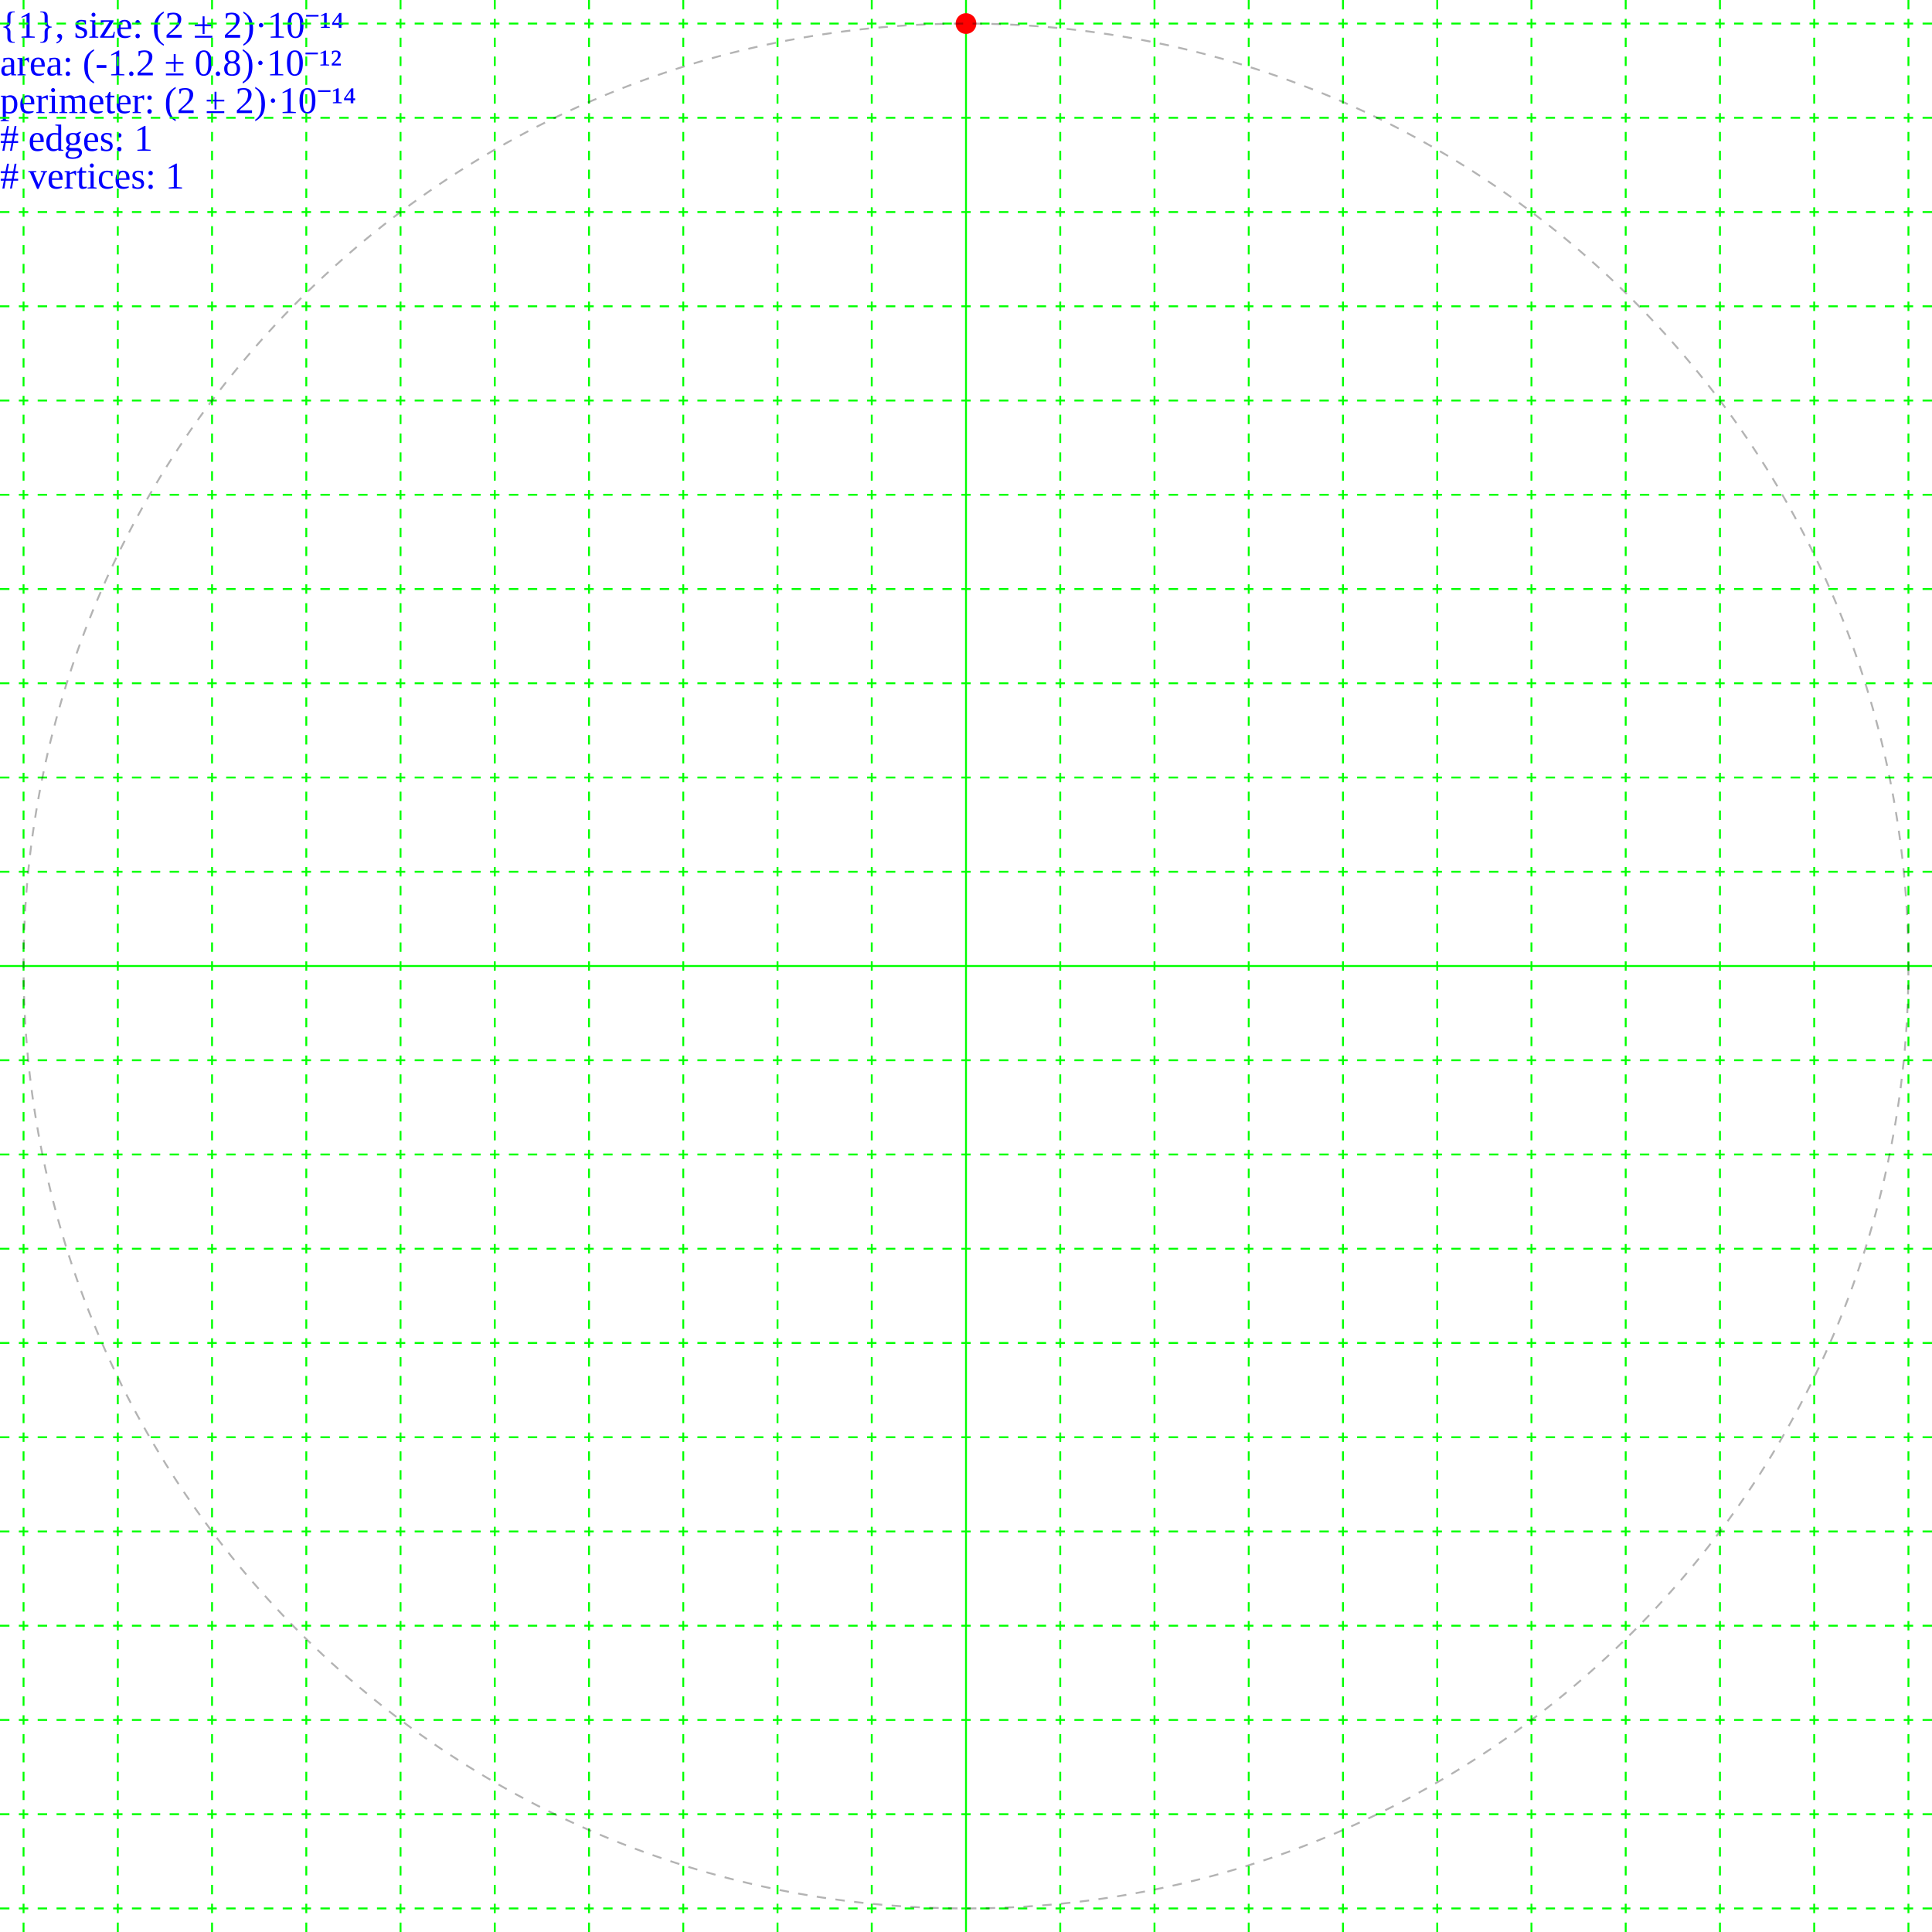
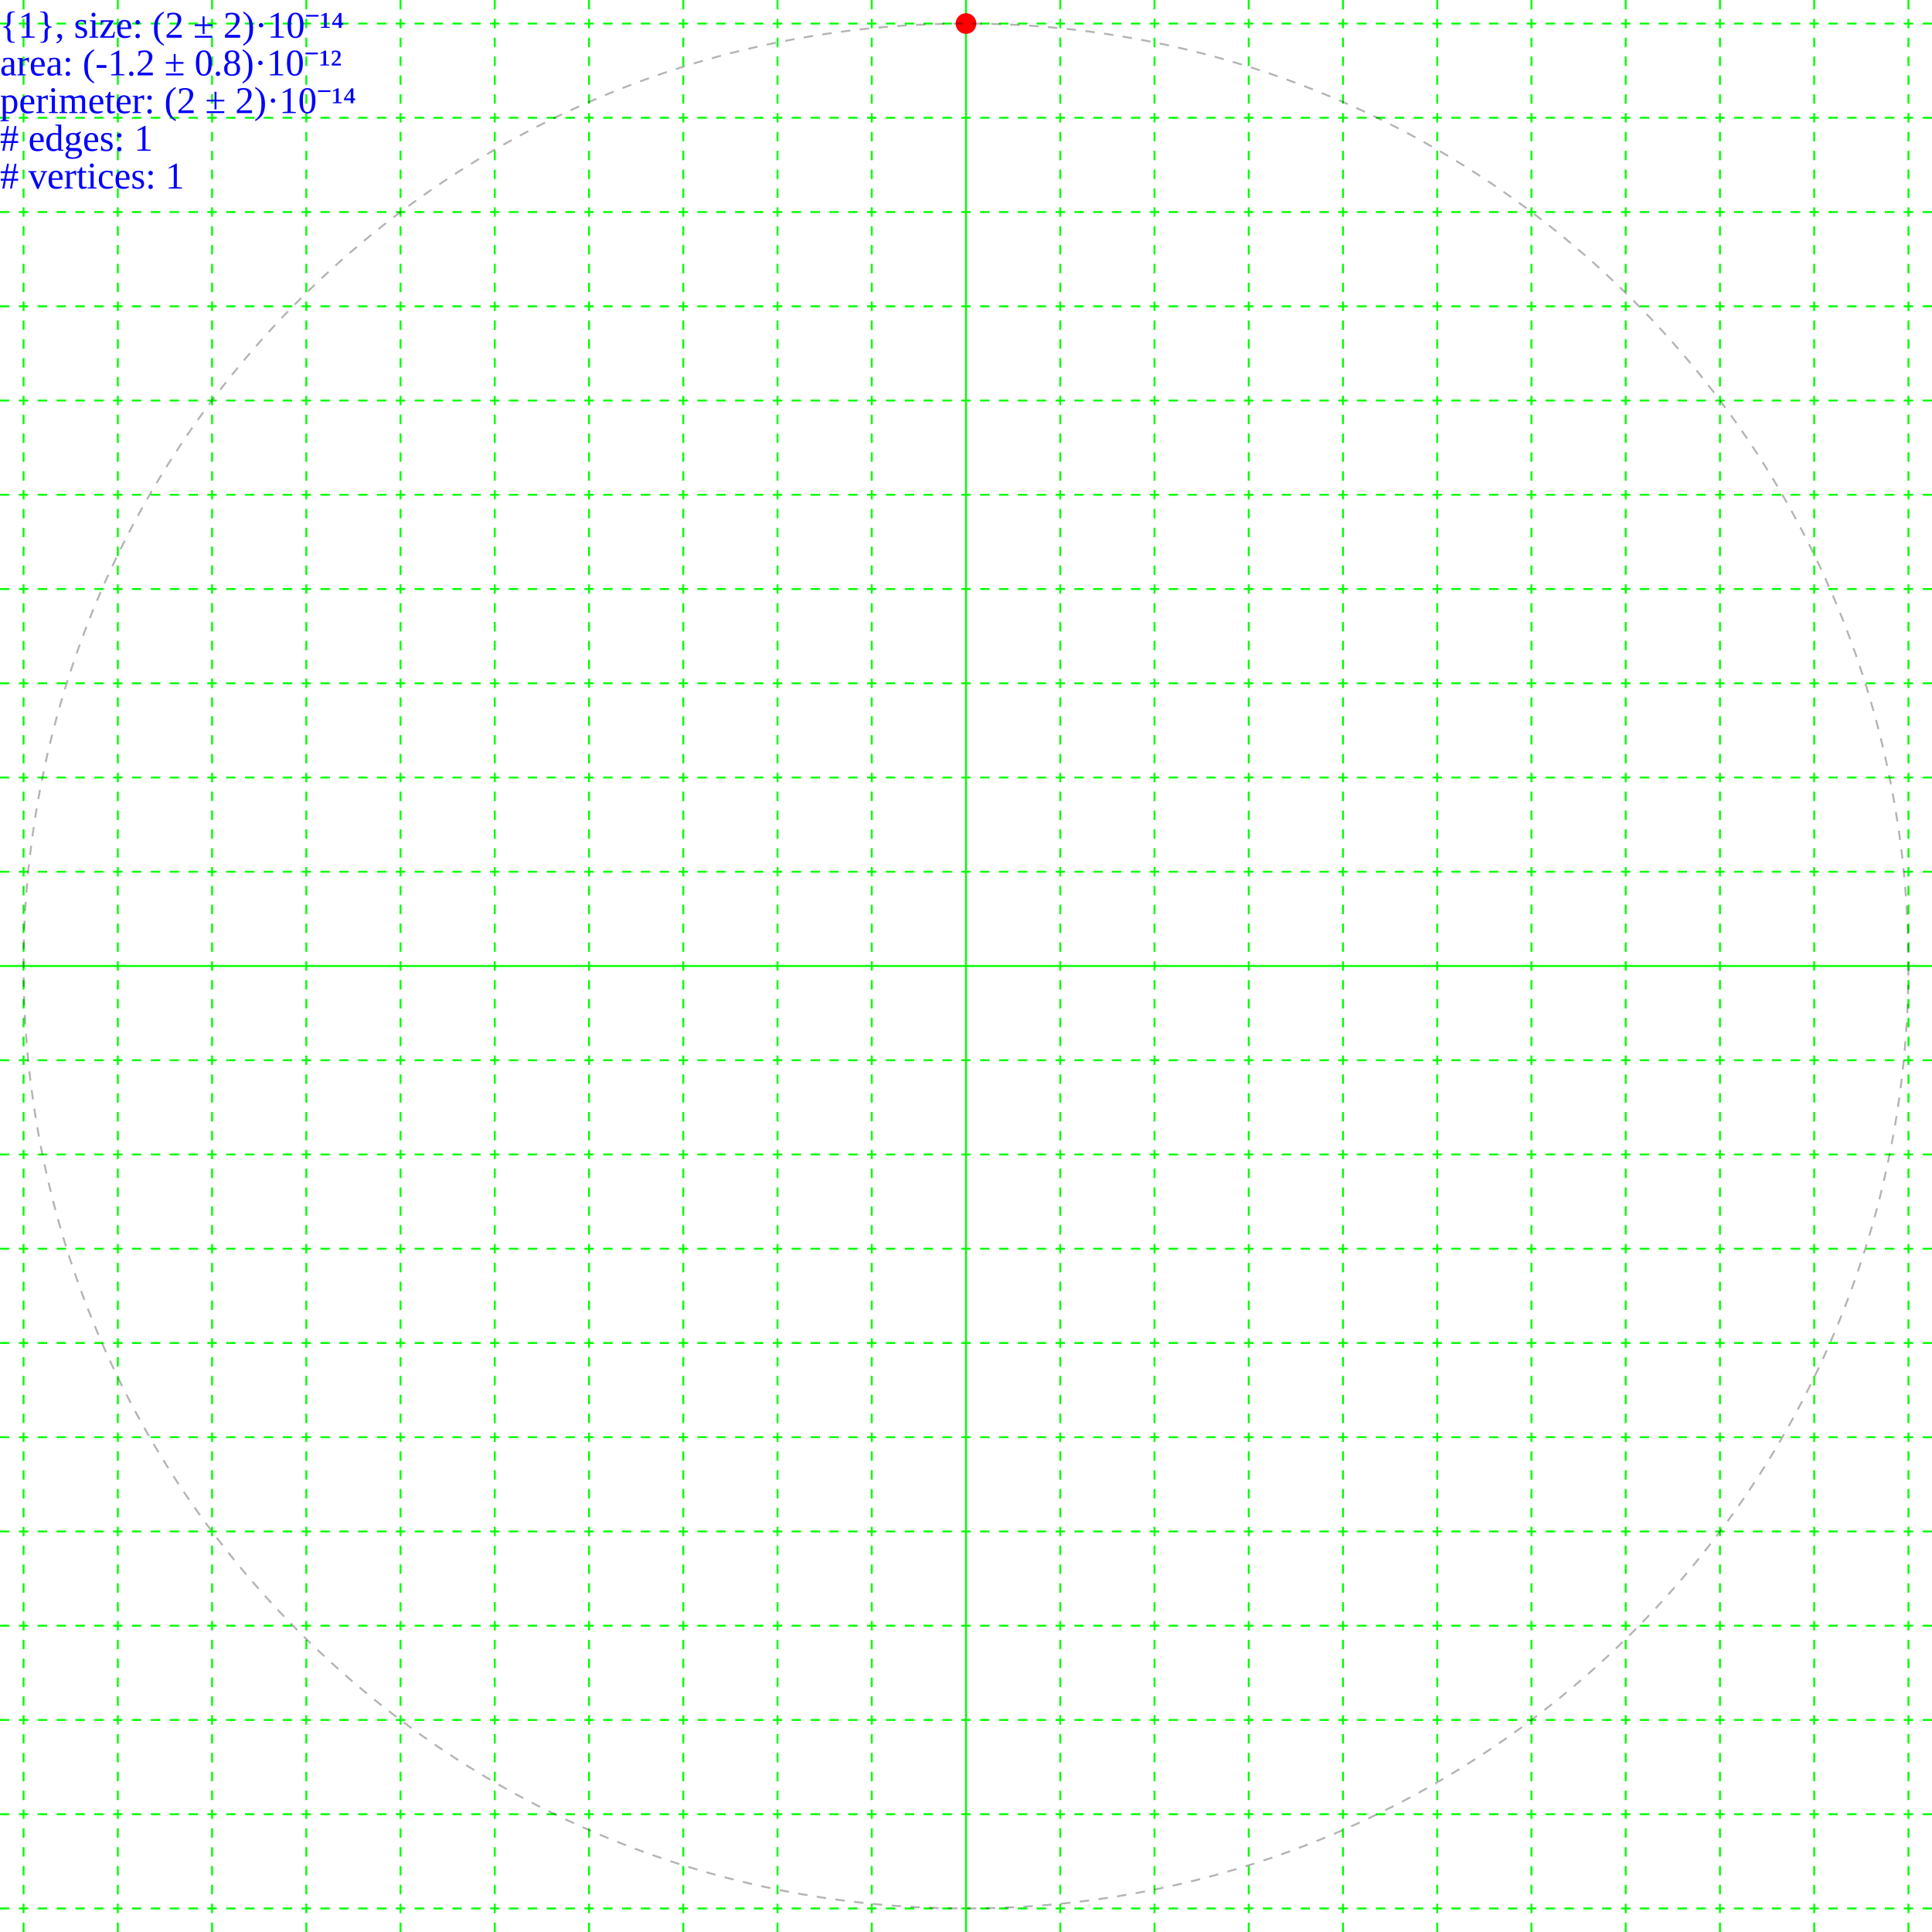
<svg xmlns="http://www.w3.org/2000/svg" height="205.0" width="205.0">
-   <g>
-     <text fill="blue" font-size="4.0" id="info" x="0" y="0">
-       <tspan dy="4.0" x="0">{1}, size: (2 ± 2)·10⁻¹⁴</tspan>
-       <tspan dy="4.0" x="0">area: (-1.2 ± 0.8)·10⁻¹²</tspan>
-       <tspan dy="4.0" x="0">perimeter: (2 ± 2)·10⁻¹⁴</tspan>
-       <tspan dy="4.0" x="0"># edges: 1</tspan>
-       <tspan dy="4.0" x="0"># vertices: 1</tspan>
-     </text>
-   </g>
  <g transform="translate(102.5,102.5)">
    <g id="grid">
      <line stroke="#00ff00" stroke-width="0.2" x1="0" x2="0" y1="-102.5" y2="102.5" />
      <line stroke="#00ff00" stroke-dasharray="1,1" stroke-width="0.2" x1="10.0" x2="10.0" y1="-102.5" y2="102.5" />
      <line stroke="#00ff00" stroke-dasharray="1,1" stroke-width="0.2" x1="-10.0" x2="-10.0" y1="-102.5" y2="102.5" />
      <line stroke="#00ff00" stroke-dasharray="1,1" stroke-width="0.2" x1="20.0" x2="20.0" y1="-102.5" y2="102.5" />
      <line stroke="#00ff00" stroke-dasharray="1,1" stroke-width="0.2" x1="-20.0" x2="-20.0" y1="-102.5" y2="102.5" />
      <line stroke="#00ff00" stroke-dasharray="1,1" stroke-width="0.2" x1="30.0" x2="30.0" y1="-102.5" y2="102.5" />
      <line stroke="#00ff00" stroke-dasharray="1,1" stroke-width="0.2" x1="-30.0" x2="-30.0" y1="-102.5" y2="102.5" />
      <line stroke="#00ff00" stroke-dasharray="1,1" stroke-width="0.2" x1="40.0" x2="40.0" y1="-102.5" y2="102.5" />
      <line stroke="#00ff00" stroke-dasharray="1,1" stroke-width="0.2" x1="-40.0" x2="-40.0" y1="-102.5" y2="102.5" />
      <line stroke="#00ff00" stroke-dasharray="1,1" stroke-width="0.2" x1="50.0" x2="50.0" y1="-102.5" y2="102.5" />
      <line stroke="#00ff00" stroke-dasharray="1,1" stroke-width="0.2" x1="-50.0" x2="-50.0" y1="-102.5" y2="102.5" />
      <line stroke="#00ff00" stroke-dasharray="1,1" stroke-width="0.2" x1="60.0" x2="60.0" y1="-102.5" y2="102.5" />
      <line stroke="#00ff00" stroke-dasharray="1,1" stroke-width="0.2" x1="-60.0" x2="-60.0" y1="-102.5" y2="102.5" />
      <line stroke="#00ff00" stroke-dasharray="1,1" stroke-width="0.2" x1="70.0" x2="70.0" y1="-102.5" y2="102.5" />
      <line stroke="#00ff00" stroke-dasharray="1,1" stroke-width="0.2" x1="-70.0" x2="-70.0" y1="-102.5" y2="102.5" />
      <line stroke="#00ff00" stroke-dasharray="1,1" stroke-width="0.2" x1="80.0" x2="80.0" y1="-102.5" y2="102.5" />
      <line stroke="#00ff00" stroke-dasharray="1,1" stroke-width="0.2" x1="-80.0" x2="-80.0" y1="-102.5" y2="102.5" />
      <line stroke="#00ff00" stroke-dasharray="1,1" stroke-width="0.2" x1="90.0" x2="90.0" y1="-102.5" y2="102.5" />
      <line stroke="#00ff00" stroke-dasharray="1,1" stroke-width="0.2" x1="-90.0" x2="-90.0" y1="-102.5" y2="102.5" />
      <line stroke="#00ff00" stroke-dasharray="1,1" stroke-width="0.2" x1="100.0" x2="100.0" y1="-102.5" y2="102.5" />
      <line stroke="#00ff00" stroke-dasharray="1,1" stroke-width="0.2" x1="-100.0" x2="-100.0" y1="-102.5" y2="102.5" />
      <line stroke="#00ff00" stroke-dasharray="1,1" stroke-width="0.2" x1="110.0" x2="110.0" y1="-102.5" y2="102.5" />
      <line stroke="#00ff00" stroke-dasharray="1,1" stroke-width="0.2" x1="-110.0" x2="-110.0" y1="-102.5" y2="102.5" />
      <line stroke="#00ff00" stroke-width="0.2" x1="-102.5" x2="102.5" y1="0" y2="0" />
      <line stroke="#00ff00" stroke-dasharray="1,1" stroke-width="0.2" x1="-102.5" x2="102.5" y1="10.0" y2="10.0" />
      <line stroke="#00ff00" stroke-dasharray="1,1" stroke-width="0.2" x1="-102.5" x2="102.5" y1="-10.0" y2="-10.0" />
      <line stroke="#00ff00" stroke-dasharray="1,1" stroke-width="0.2" x1="-102.5" x2="102.5" y1="20.0" y2="20.0" />
      <line stroke="#00ff00" stroke-dasharray="1,1" stroke-width="0.2" x1="-102.5" x2="102.5" y1="-20.0" y2="-20.0" />
      <line stroke="#00ff00" stroke-dasharray="1,1" stroke-width="0.2" x1="-102.5" x2="102.5" y1="30.0" y2="30.0" />
      <line stroke="#00ff00" stroke-dasharray="1,1" stroke-width="0.2" x1="-102.5" x2="102.5" y1="-30.0" y2="-30.0" />
      <line stroke="#00ff00" stroke-dasharray="1,1" stroke-width="0.2" x1="-102.5" x2="102.5" y1="40.0" y2="40.0" />
      <line stroke="#00ff00" stroke-dasharray="1,1" stroke-width="0.2" x1="-102.5" x2="102.5" y1="-40.0" y2="-40.0" />
      <line stroke="#00ff00" stroke-dasharray="1,1" stroke-width="0.2" x1="-102.5" x2="102.5" y1="50.0" y2="50.0" />
      <line stroke="#00ff00" stroke-dasharray="1,1" stroke-width="0.2" x1="-102.5" x2="102.5" y1="-50.0" y2="-50.0" />
      <line stroke="#00ff00" stroke-dasharray="1,1" stroke-width="0.2" x1="-102.5" x2="102.5" y1="60.0" y2="60.0" />
      <line stroke="#00ff00" stroke-dasharray="1,1" stroke-width="0.2" x1="-102.5" x2="102.5" y1="-60.0" y2="-60.0" />
      <line stroke="#00ff00" stroke-dasharray="1,1" stroke-width="0.2" x1="-102.5" x2="102.5" y1="70.0" y2="70.0" />
      <line stroke="#00ff00" stroke-dasharray="1,1" stroke-width="0.2" x1="-102.5" x2="102.5" y1="-70.0" y2="-70.0" />
      <line stroke="#00ff00" stroke-dasharray="1,1" stroke-width="0.2" x1="-102.5" x2="102.5" y1="80.0" y2="80.0" />
      <line stroke="#00ff00" stroke-dasharray="1,1" stroke-width="0.2" x1="-102.5" x2="102.5" y1="-80.0" y2="-80.0" />
      <line stroke="#00ff00" stroke-dasharray="1,1" stroke-width="0.2" x1="-102.5" x2="102.5" y1="90.0" y2="90.0" />
      <line stroke="#00ff00" stroke-dasharray="1,1" stroke-width="0.2" x1="-102.5" x2="102.5" y1="-90.0" y2="-90.0" />
      <line stroke="#00ff00" stroke-dasharray="1,1" stroke-width="0.2" x1="-102.5" x2="102.5" y1="100.0" y2="100.0" />
      <line stroke="#00ff00" stroke-dasharray="1,1" stroke-width="0.2" x1="-102.5" x2="102.5" y1="-100.0" y2="-100.0" />
      <line stroke="#00ff00" stroke-dasharray="1,1" stroke-width="0.2" x1="-102.5" x2="102.5" y1="110.0" y2="110.0" />
      <line stroke="#00ff00" stroke-dasharray="1,1" stroke-width="0.2" x1="-102.5" x2="102.5" y1="-110.0" y2="-110.0" />
      <line stroke="#00ff00" stroke-dasharray="1,1" stroke-width="0.2" x1="-102.5" x2="102.5" y1="120.0" y2="120.0" />
      <line stroke="#00ff00" stroke-dasharray="1,1" stroke-width="0.2" x1="-102.5" x2="102.5" y1="-120.0" y2="-120.0" />
      <line stroke="#00ff00" stroke-dasharray="1,1" stroke-width="0.2" x1="-102.5" x2="102.5" y1="130.0" y2="130.0" />
      <line stroke="#00ff00" stroke-dasharray="1,1" stroke-width="0.2" x1="-102.5" x2="102.5" y1="-130.0" y2="-130.0" />
      <line stroke="#00ff00" stroke-dasharray="1,1" stroke-width="0.2" x1="-102.5" x2="102.5" y1="140.0" y2="140.0" />
      <line stroke="#00ff00" stroke-dasharray="1,1" stroke-width="0.2" x1="-102.5" x2="102.5" y1="-140.0" y2="-140.0" />
      <line stroke="#00ff00" stroke-dasharray="1,1" stroke-width="0.2" x1="-102.5" x2="102.5" y1="150.0" y2="150.0" />
      <line stroke="#00ff00" stroke-dasharray="1,1" stroke-width="0.2" x1="-102.5" x2="102.5" y1="-150.0" y2="-150.0" />
      <line stroke="#00ff00" stroke-dasharray="1,1" stroke-width="0.2" x1="-102.5" x2="102.5" y1="160.0" y2="160.0" />
      <line stroke="#00ff00" stroke-dasharray="1,1" stroke-width="0.2" x1="-102.5" x2="102.5" y1="-160.0" y2="-160.0" />
      <line stroke="#00ff00" stroke-dasharray="1,1" stroke-width="0.2" x1="-102.5" x2="102.5" y1="170.0" y2="170.0" />
      <line stroke="#00ff00" stroke-dasharray="1,1" stroke-width="0.2" x1="-102.5" x2="102.5" y1="-170.0" y2="-170.0" />
      <line stroke="#00ff00" stroke-dasharray="1,1" stroke-width="0.2" x1="-102.5" x2="102.5" y1="180.0" y2="180.0" />
      <line stroke="#00ff00" stroke-dasharray="1,1" stroke-width="0.2" x1="-102.5" x2="102.5" y1="-180.0" y2="-180.0" />
      <line stroke="#00ff00" stroke-dasharray="1,1" stroke-width="0.2" x1="-102.5" x2="102.5" y1="190.0" y2="190.0" />
      <line stroke="#00ff00" stroke-dasharray="1,1" stroke-width="0.2" x1="-102.5" x2="102.5" y1="-190.0" y2="-190.0" />
      <line stroke="#00ff00" stroke-dasharray="1,1" stroke-width="0.2" x1="-102.5" x2="102.5" y1="200.0" y2="200.0" />
      <line stroke="#00ff00" stroke-dasharray="1,1" stroke-width="0.2" x1="-102.5" x2="102.5" y1="-200.0" y2="-200.0" />
      <line stroke="#00ff00" stroke-dasharray="1,1" stroke-width="0.2" x1="-102.5" x2="102.5" y1="210.0" y2="210.0" />
      <line stroke="#00ff00" stroke-dasharray="1,1" stroke-width="0.2" x1="-102.5" x2="102.5" y1="-210.0" y2="-210.0" />
    </g>
    <g>
      <polygon fill="none" points="6.123233995736766E-15,-100.0" stroke="black" stroke-width="1" />
      <circle cx="6.123233995736766E-15" cy="-100.0" fill="#ff0000" r="1.1" />
      <circle fill="none" r="-100.0" stroke="black" stroke-dasharray="1,1" stroke-opacity="0.3" stroke-width="0.2" />
      <circle fill="none" r="100.0" stroke="black" stroke-dasharray="1,1" stroke-opacity="0.3" stroke-width="0.2" />
-       <rect fill="none" height="0.0" stroke="black" stroke-dasharray="1,1" stroke-opacity="0.3" stroke-width="0.2" width="0.0" x="6.123233995736766E-15" y="-100.0" />
+       <rect fill="none" height="0.0" stroke="blue" stroke-dasharray="2,1" stroke-opacity="0.3" stroke-width="0.6" width="0.0" x="6.123233995736766E-15" y="-100.0" />
    </g>
  </g>
+   <g>
+     <text fill="blue" font-size="4.0" id="info" x="0" y="0">
+       <tspan dy="4.0" x="0">{1}, size: (2 ± 2)·10⁻¹⁴</tspan>
+       <tspan dy="4.0" x="0">area: (-1.2 ± 0.8)·10⁻¹²</tspan>
+       <tspan dy="4.0" x="0">perimeter: (2 ± 2)·10⁻¹⁴</tspan>
+       <tspan dy="4.0" x="0"># edges: 1</tspan>
+       <tspan dy="4.0" x="0"># vertices: 1</tspan>
+     </text>
+   </g>
</svg>
